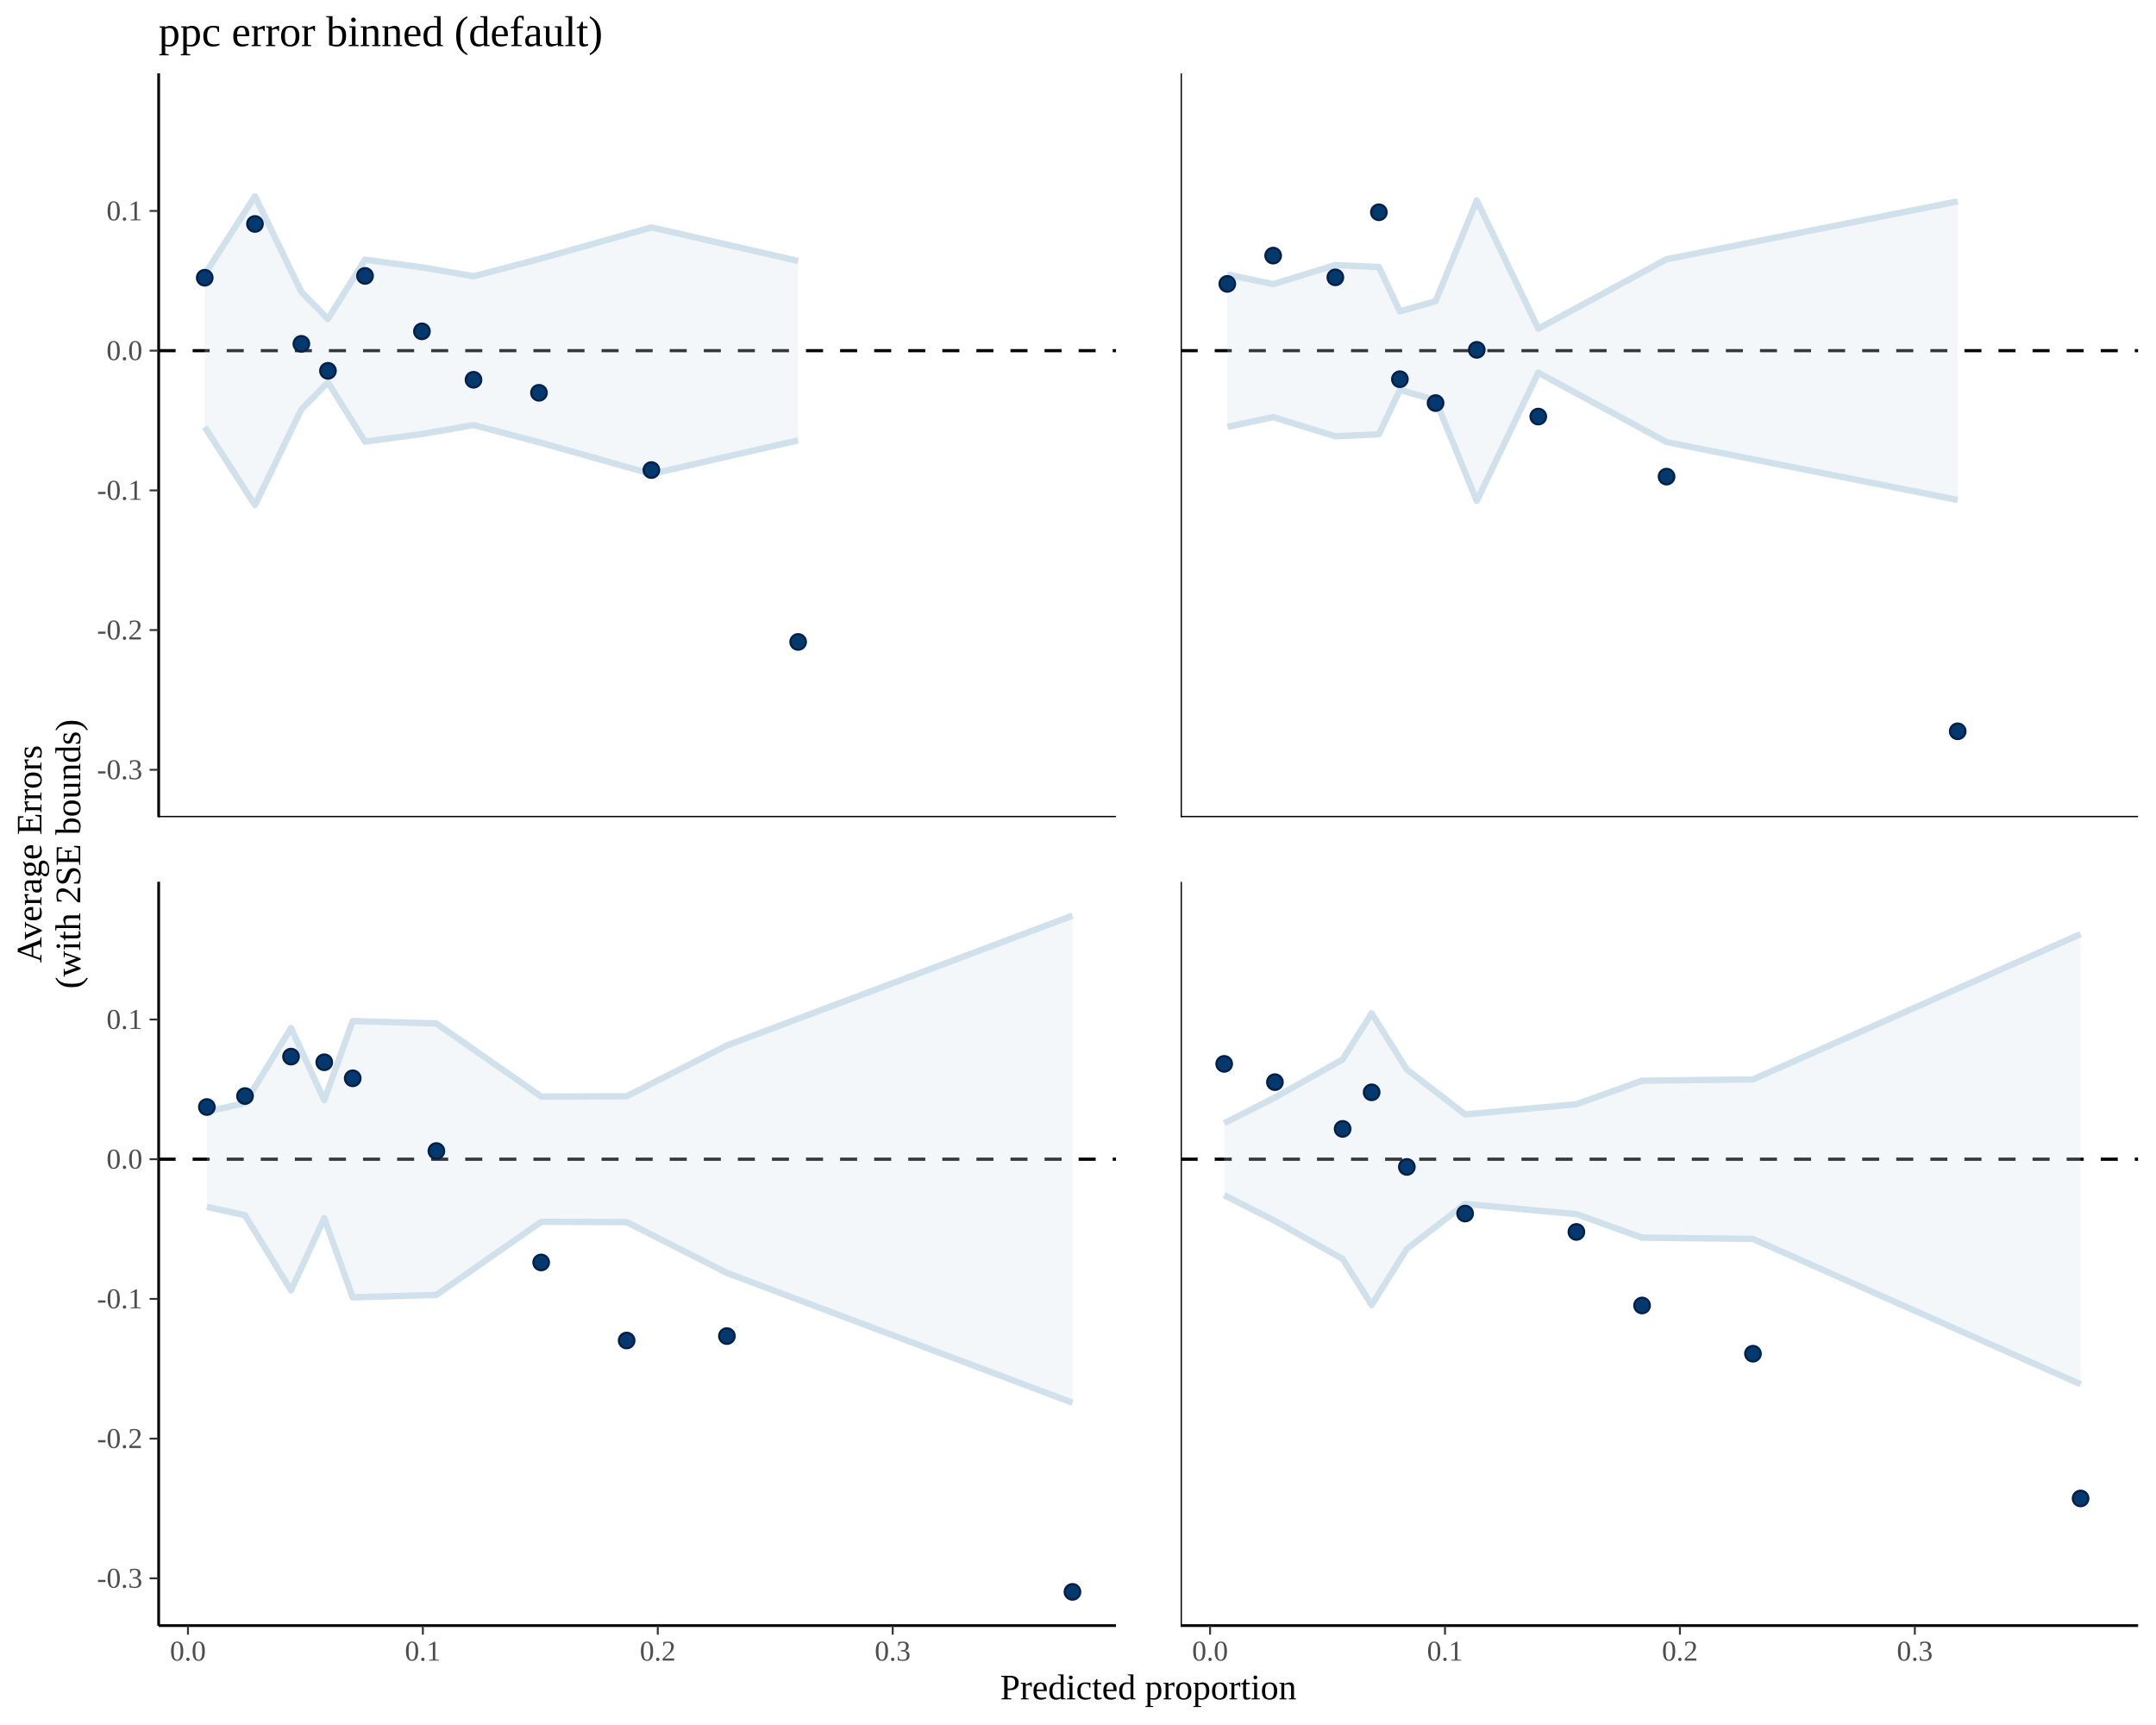
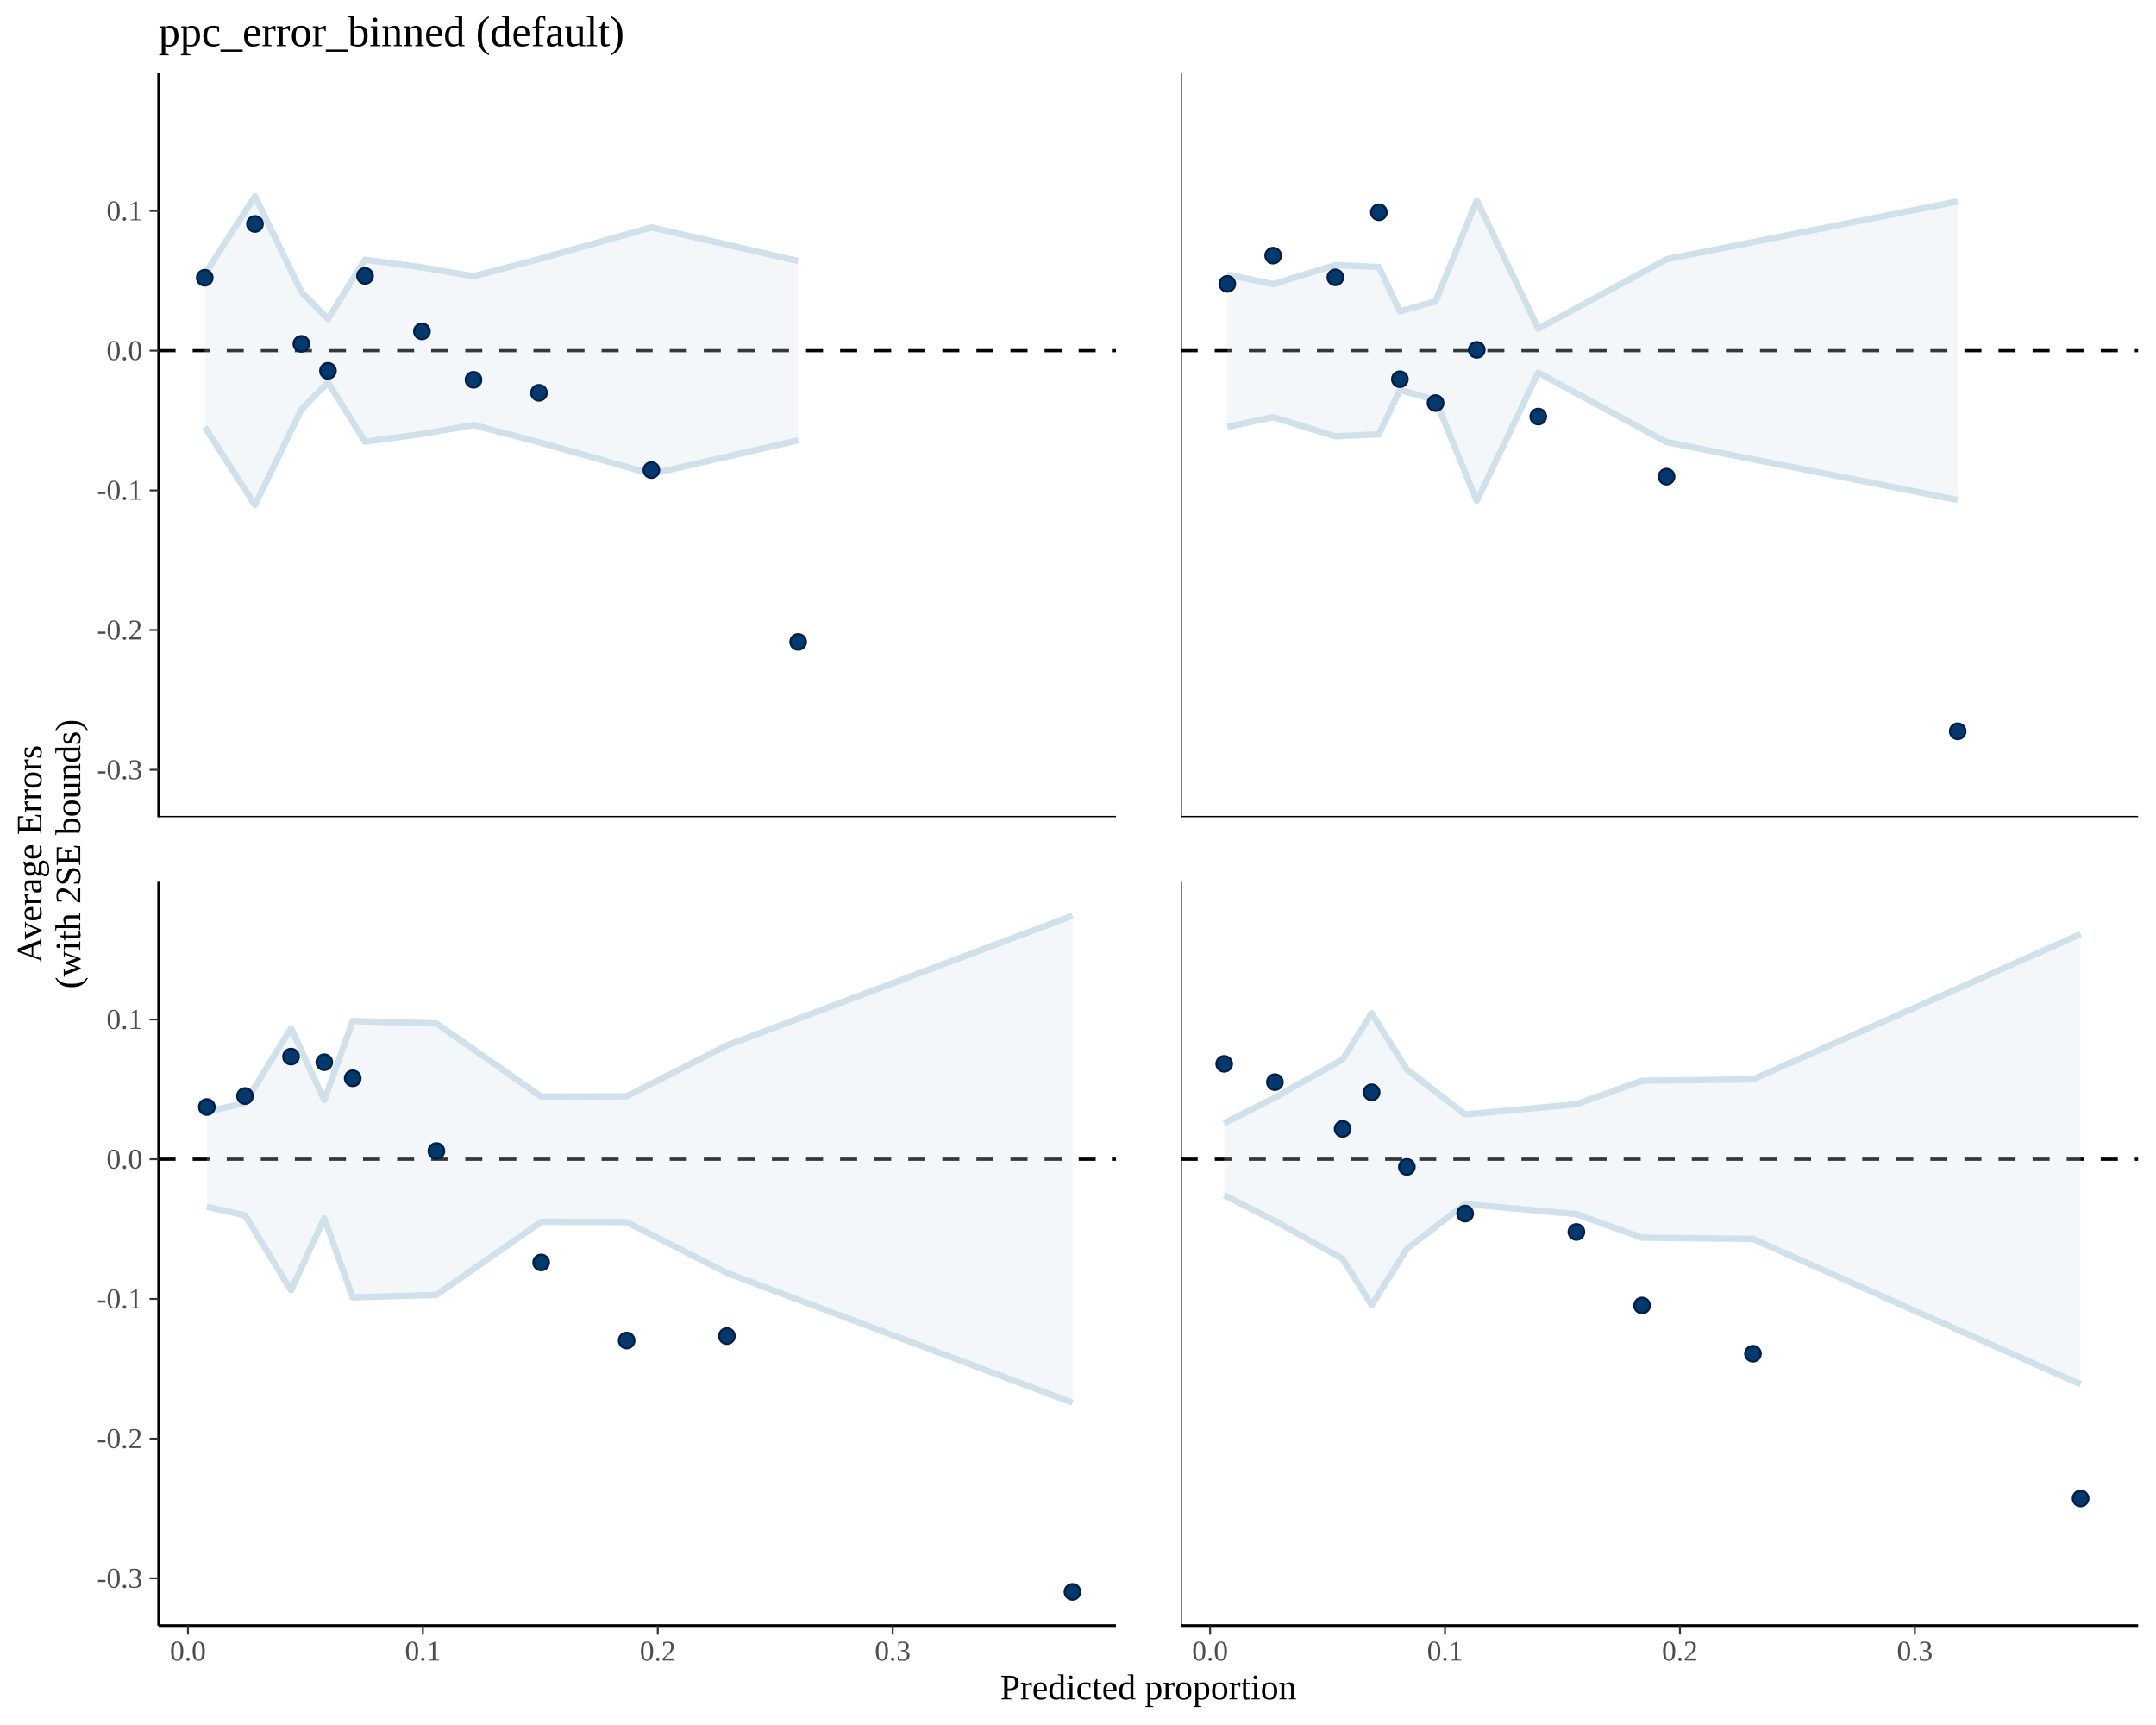
<svg xmlns="http://www.w3.org/2000/svg" viewBox="0 0 720.00 576.00">
  <defs>
    <style type="text/css">
    line, polyline, polygon, path, rect, circle {
      fill: none;
      stroke: #000000;
      stroke-linecap: round;
      stroke-linejoin: round;
      stroke-miterlimit: 10.00;
    }
  </style>
  </defs>
  <rect width="100%" height="100%" style="stroke: none; fill: #FFFFFF;" />
  <defs>
    <clipPath id="cpNTIuOTV8MzcyLjY4fDI3Mi44NnwyNC40OQ==">
      <rect x="52.95" y="24.49" width="319.74" height="248.38" />
    </clipPath>
  </defs>
  <line x1="52.95" y1="117.09" x2="372.68" y2="117.09" style="stroke-width: 1.07; stroke-dasharray: 5.69,5.69; stroke-linecap: butt;" clip-path="url(#cpNTIuOTV8MzcyLjY4fDI3Mi44NnwyNC40OQ==)" />
  <polygon points="68.37,91.61 85.15,65.52 100.64,97.47 109.52,106.51 121.90,86.71 140.90,89.26 158.13,92.25 179.99,86.52 217.53,75.92 266.54,87.14 266.54,147.04 217.53,158.26 179.99,147.66 158.13,141.93 140.90,144.92 121.90,147.47 109.52,127.67 100.64,136.71 85.15,168.66 68.37,142.57 " style="stroke-width: 1.07; stroke: none; fill: #D1E1EC; fill-opacity: 0.25;" clip-path="url(#cpNTIuOTV8MzcyLjY4fDI3Mi44NnwyNC40OQ==)" />
  <polyline points="68.37,91.61 85.15,65.52 100.64,97.47 109.52,106.51 121.90,86.71 140.90,89.26 158.13,92.25 179.99,86.52 217.53,75.92 266.54,87.14 " style="stroke-width: 2.13; stroke: #D1E1EC; stroke-linecap: butt;" clip-path="url(#cpNTIuOTV8MzcyLjY4fDI3Mi44NnwyNC40OQ==)" />
  <polyline points="68.37,142.57 85.15,168.66 100.64,136.71 109.52,127.67 121.90,147.47 140.90,144.92 158.13,141.93 179.99,147.66 217.53,158.26 266.54,147.04 " style="stroke-width: 2.13; stroke: #D1E1EC; stroke-linecap: butt;" clip-path="url(#cpNTIuOTV8MzcyLjY4fDI3Mi44NnwyNC40OQ==)" />
  <circle cx="68.37" cy="92.74" r="1.95pt" style="stroke-width: 0.71; stroke: #011F4B; fill: #03396C;" clip-path="url(#cpNTIuOTV8MzcyLjY4fDI3Mi44NnwyNC40OQ==)" />
  <circle cx="85.15" cy="74.78" r="1.95pt" style="stroke-width: 0.71; stroke: #011F4B; fill: #03396C;" clip-path="url(#cpNTIuOTV8MzcyLjY4fDI3Mi44NnwyNC40OQ==)" />
  <circle cx="100.64" cy="114.81" r="1.95pt" style="stroke-width: 0.71; stroke: #011F4B; fill: #03396C;" clip-path="url(#cpNTIuOTV8MzcyLjY4fDI3Mi44NnwyNC40OQ==)" />
  <circle cx="109.52" cy="123.82" r="1.95pt" style="stroke-width: 0.71; stroke: #011F4B; fill: #03396C;" clip-path="url(#cpNTIuOTV8MzcyLjY4fDI3Mi44NnwyNC40OQ==)" />
  <circle cx="121.90" cy="92.13" r="1.95pt" style="stroke-width: 0.71; stroke: #011F4B; fill: #03396C;" clip-path="url(#cpNTIuOTV8MzcyLjY4fDI3Mi44NnwyNC40OQ==)" />
  <circle cx="140.90" cy="110.64" r="1.95pt" style="stroke-width: 0.71; stroke: #011F4B; fill: #03396C;" clip-path="url(#cpNTIuOTV8MzcyLjY4fDI3Mi44NnwyNC40OQ==)" />
  <circle cx="158.13" cy="126.81" r="1.95pt" style="stroke-width: 0.71; stroke: #011F4B; fill: #03396C;" clip-path="url(#cpNTIuOTV8MzcyLjY4fDI3Mi44NnwyNC40OQ==)" />
  <circle cx="179.99" cy="131.16" r="1.95pt" style="stroke-width: 0.71; stroke: #011F4B; fill: #03396C;" clip-path="url(#cpNTIuOTV8MzcyLjY4fDI3Mi44NnwyNC40OQ==)" />
  <circle cx="217.53" cy="156.96" r="1.95pt" style="stroke-width: 0.71; stroke: #011F4B; fill: #03396C;" clip-path="url(#cpNTIuOTV8MzcyLjY4fDI3Mi44NnwyNC40OQ==)" />
  <circle cx="266.54" cy="214.35" r="1.95pt" style="stroke-width: 0.71; stroke: #011F4B; fill: #03396C;" clip-path="url(#cpNTIuOTV8MzcyLjY4fDI3Mi44NnwyNC40OQ==)" />
  <line x1="52.95" y1="272.86" x2="372.68" y2="272.86" style="stroke-width: 0.85; stroke-linecap: butt;" clip-path="url(#cpNTIuOTV8MzcyLjY4fDI3Mi44NnwyNC40OQ==)" />
  <line x1="52.95" y1="272.86" x2="52.95" y2="24.49" style="stroke-width: 0.85; stroke-linecap: butt;" clip-path="url(#cpNTIuOTV8MzcyLjY4fDI3Mi44NnwyNC40OQ==)" />
  <defs>
    <clipPath id="cpMC4wMHw3MjAuMDB8NTc2LjAwfDAuMDA=">
      <rect x="0.00" y="0.00" width="720.00" height="576.00" />
    </clipPath>
  </defs>
  <defs>
    <clipPath id="cpNTIuOTV8MzcyLjY4fDU0Mi44NHwyOTQuNDY=">
      <rect x="52.95" y="294.46" width="319.74" height="248.38" />
    </clipPath>
  </defs>
  <line x1="52.95" y1="387.07" x2="372.68" y2="387.07" style="stroke-width: 1.07; stroke-dasharray: 5.69,5.69; stroke-linecap: butt;" clip-path="url(#cpNTIuOTV8MzcyLjY4fDU0Mi44NHwyOTQuNDY=)" />
  <polygon points="69.08,371.17 81.82,368.34 97.19,343.28 108.29,367.37 117.79,340.94 145.73,341.75 180.72,366.15 209.27,366.06 242.75,349.09 358.15,305.75 358.15,468.38 242.75,425.04 209.27,408.08 180.72,407.98 145.73,432.39 117.79,433.20 108.29,406.77 97.19,430.86 81.82,405.80 69.08,402.97 " style="stroke-width: 1.07; stroke: none; fill: #D1E1EC; fill-opacity: 0.25;" clip-path="url(#cpNTIuOTV8MzcyLjY4fDU0Mi44NHwyOTQuNDY=)" />
  <polyline points="69.08,371.17 81.82,368.34 97.19,343.28 108.29,367.37 117.79,340.94 145.73,341.75 180.72,366.15 209.27,366.06 242.75,349.09 358.15,305.75 " style="stroke-width: 2.13; stroke: #D1E1EC; stroke-linecap: butt;" clip-path="url(#cpNTIuOTV8MzcyLjY4fDU0Mi44NHwyOTQuNDY=)" />
  <polyline points="69.08,402.97 81.82,405.80 97.19,430.86 108.29,406.77 117.79,433.20 145.73,432.39 180.72,407.98 209.27,408.08 242.75,425.04 358.15,468.38 " style="stroke-width: 2.13; stroke: #D1E1EC; stroke-linecap: butt;" clip-path="url(#cpNTIuOTV8MzcyLjY4fDU0Mi44NHwyOTQuNDY=)" />
  <circle cx="69.08" cy="369.65" r="1.95pt" style="stroke-width: 0.71; stroke: #011F4B; fill: #03396C;" clip-path="url(#cpNTIuOTV8MzcyLjY4fDU0Mi44NHwyOTQuNDY=)" />
  <circle cx="81.82" cy="365.98" r="1.95pt" style="stroke-width: 0.71; stroke: #011F4B; fill: #03396C;" clip-path="url(#cpNTIuOTV8MzcyLjY4fDU0Mi44NHwyOTQuNDY=)" />
  <circle cx="97.19" cy="352.82" r="1.95pt" style="stroke-width: 0.71; stroke: #011F4B; fill: #03396C;" clip-path="url(#cpNTIuOTV8MzcyLjY4fDU0Mi44NHwyOTQuNDY=)" />
  <circle cx="108.29" cy="354.70" r="1.95pt" style="stroke-width: 0.71; stroke: #011F4B; fill: #03396C;" clip-path="url(#cpNTIuOTV8MzcyLjY4fDU0Mi44NHwyOTQuNDY=)" />
  <circle cx="117.79" cy="360.06" r="1.95pt" style="stroke-width: 0.71; stroke: #011F4B; fill: #03396C;" clip-path="url(#cpNTIuOTV8MzcyLjY4fDU0Mi44NHwyOTQuNDY=)" />
  <circle cx="145.73" cy="384.34" r="1.95pt" style="stroke-width: 0.71; stroke: #011F4B; fill: #03396C;" clip-path="url(#cpNTIuOTV8MzcyLjY4fDU0Mi44NHwyOTQuNDY=)" />
  <circle cx="180.72" cy="421.55" r="1.95pt" style="stroke-width: 0.71; stroke: #011F4B; fill: #03396C;" clip-path="url(#cpNTIuOTV8MzcyLjY4fDU0Mi44NHwyOTQuNDY=)" />
  <circle cx="209.27" cy="447.61" r="1.95pt" style="stroke-width: 0.71; stroke: #011F4B; fill: #03396C;" clip-path="url(#cpNTIuOTV8MzcyLjY4fDU0Mi44NHwyOTQuNDY=)" />
  <circle cx="242.75" cy="446.13" r="1.95pt" style="stroke-width: 0.71; stroke: #011F4B; fill: #03396C;" clip-path="url(#cpNTIuOTV8MzcyLjY4fDU0Mi44NHwyOTQuNDY=)" />
  <circle cx="358.15" cy="531.55" r="1.95pt" style="stroke-width: 0.71; stroke: #011F4B; fill: #03396C;" clip-path="url(#cpNTIuOTV8MzcyLjY4fDU0Mi44NHwyOTQuNDY=)" />
  <line x1="52.95" y1="542.84" x2="372.68" y2="542.84" style="stroke-width: 0.85; stroke-linecap: butt;" clip-path="url(#cpNTIuOTV8MzcyLjY4fDU0Mi44NHwyOTQuNDY=)" />
  <line x1="52.95" y1="542.84" x2="52.95" y2="294.46" style="stroke-width: 0.85; stroke-linecap: butt;" clip-path="url(#cpNTIuOTV8MzcyLjY4fDU0Mi44NHwyOTQuNDY=)" />
  <defs>
    <clipPath id="cpMC4wMHw3MjAuMDB8NTc2LjAwfDAuMDA=">
      <rect x="0.00" y="0.00" width="720.00" height="576.00" />
    </clipPath>
  </defs>
  <defs>
    <clipPath id="cpMzk0LjI4fDcxNC4wMnwyNzIuODZ8MjQuNDk=">
      <rect x="394.28" y="24.49" width="319.74" height="248.38" />
    </clipPath>
  </defs>
  <line x1="394.28" y1="117.09" x2="714.02" y2="117.09" style="stroke-width: 1.07; stroke-dasharray: 5.69,5.69; stroke-linecap: butt;" clip-path="url(#cpMzk0LjI4fDcxNC4wMnwyNzIuODZ8MjQuNDk=)" />
  <polygon points="409.86,91.66 425.17,94.89 445.94,88.50 460.48,89.16 467.49,103.97 479.41,100.59 493.17,66.93 513.71,109.74 556.55,86.57 653.78,67.24 653.78,166.94 556.55,147.62 513.71,124.44 493.17,167.25 479.41,133.59 467.49,130.21 460.48,145.02 445.94,145.68 425.17,139.29 409.86,142.53 " style="stroke-width: 1.07; stroke: none; fill: #D1E1EC; fill-opacity: 0.25;" clip-path="url(#cpMzk0LjI4fDcxNC4wMnwyNzIuODZ8MjQuNDk=)" />
  <polyline points="409.86,91.66 425.17,94.89 445.94,88.50 460.48,89.16 467.49,103.97 479.41,100.59 493.17,66.93 513.71,109.74 556.55,86.57 653.78,67.24 " style="stroke-width: 2.13; stroke: #D1E1EC; stroke-linecap: butt;" clip-path="url(#cpMzk0LjI4fDcxNC4wMnwyNzIuODZ8MjQuNDk=)" />
  <polyline points="409.86,142.53 425.17,139.29 445.94,145.68 460.48,145.02 467.49,130.21 479.41,133.59 493.17,167.25 513.71,124.44 556.55,147.62 653.78,166.94 " style="stroke-width: 2.13; stroke: #D1E1EC; stroke-linecap: butt;" clip-path="url(#cpMzk0LjI4fDcxNC4wMnwyNzIuODZ8MjQuNDk=)" />
  <circle cx="409.86" cy="94.79" r="1.95pt" style="stroke-width: 0.71; stroke: #011F4B; fill: #03396C;" clip-path="url(#cpMzk0LjI4fDcxNC4wMnwyNzIuODZ8MjQuNDk=)" />
  <circle cx="425.17" cy="85.35" r="1.95pt" style="stroke-width: 0.71; stroke: #011F4B; fill: #03396C;" clip-path="url(#cpMzk0LjI4fDcxNC4wMnwyNzIuODZ8MjQuNDk=)" />
  <circle cx="445.94" cy="92.61" r="1.95pt" style="stroke-width: 0.71; stroke: #011F4B; fill: #03396C;" clip-path="url(#cpMzk0LjI4fDcxNC4wMnwyNzIuODZ8MjQuNDk=)" />
  <circle cx="460.48" cy="70.88" r="1.95pt" style="stroke-width: 0.71; stroke: #011F4B; fill: #03396C;" clip-path="url(#cpMzk0LjI4fDcxNC4wMnwyNzIuODZ8MjQuNDk=)" />
  <circle cx="467.49" cy="126.62" r="1.95pt" style="stroke-width: 0.71; stroke: #011F4B; fill: #03396C;" clip-path="url(#cpMzk0LjI4fDcxNC4wMnwyNzIuODZ8MjQuNDk=)" />
  <circle cx="479.41" cy="134.59" r="1.95pt" style="stroke-width: 0.71; stroke: #011F4B; fill: #03396C;" clip-path="url(#cpMzk0LjI4fDcxNC4wMnwyNzIuODZ8MjQuNDk=)" />
  <circle cx="493.17" cy="116.82" r="1.95pt" style="stroke-width: 0.71; stroke: #011F4B; fill: #03396C;" clip-path="url(#cpMzk0LjI4fDcxNC4wMnwyNzIuODZ8MjQuNDk=)" />
  <circle cx="513.71" cy="139.10" r="1.95pt" style="stroke-width: 0.71; stroke: #011F4B; fill: #03396C;" clip-path="url(#cpMzk0LjI4fDcxNC4wMnwyNzIuODZ8MjQuNDk=)" />
  <circle cx="556.55" cy="159.15" r="1.95pt" style="stroke-width: 0.71; stroke: #011F4B; fill: #03396C;" clip-path="url(#cpMzk0LjI4fDcxNC4wMnwyNzIuODZ8MjQuNDk=)" />
  <circle cx="653.78" cy="244.19" r="1.95pt" style="stroke-width: 0.71; stroke: #011F4B; fill: #03396C;" clip-path="url(#cpMzk0LjI4fDcxNC4wMnwyNzIuODZ8MjQuNDk=)" />
  <line x1="394.28" y1="272.86" x2="714.02" y2="272.86" style="stroke-width: 0.85; stroke-linecap: butt;" clip-path="url(#cpMzk0LjI4fDcxNC4wMnwyNzIuODZ8MjQuNDk=)" />
  <line x1="394.28" y1="272.86" x2="394.28" y2="24.49" style="stroke-width: 0.85; stroke-linecap: butt;" clip-path="url(#cpMzk0LjI4fDcxNC4wMnwyNzIuODZ8MjQuNDk=)" />
  <defs>
    <clipPath id="cpMC4wMHw3MjAuMDB8NTc2LjAwfDAuMDA=">
      <rect x="0.00" y="0.00" width="720.00" height="576.00" />
    </clipPath>
  </defs>
  <defs>
    <clipPath id="cpMzk0LjI4fDcxNC4wMnw1NDIuODR8Mjk0LjQ2">
      <rect x="394.28" y="294.46" width="319.74" height="248.38" />
    </clipPath>
  </defs>
  <line x1="394.28" y1="387.07" x2="714.02" y2="387.07" style="stroke-width: 1.07; stroke-dasharray: 5.69,5.69; stroke-linecap: butt;" clip-path="url(#cpMzk0LjI4fDcxNC4wMnw1NDIuODR8Mjk0LjQ2)" />
  <polygon points="408.82,375.07 425.76,366.48 448.37,353.77 458.06,338.36 469.82,357.11 489.28,372.12 526.44,368.72 548.37,360.86 585.40,360.44 694.82,311.91 694.82,462.23 585.40,413.69 548.37,413.27 526.44,405.42 489.28,402.01 469.82,417.03 458.06,435.77 448.37,420.36 425.76,407.66 408.82,399.07 " style="stroke-width: 1.07; stroke: none; fill: #D1E1EC; fill-opacity: 0.25;" clip-path="url(#cpMzk0LjI4fDcxNC4wMnw1NDIuODR8Mjk0LjQ2)" />
  <polyline points="408.82,375.07 425.76,366.48 448.37,353.77 458.06,338.36 469.82,357.11 489.28,372.12 526.44,368.72 548.37,360.86 585.40,360.44 694.82,311.91 " style="stroke-width: 2.13; stroke: #D1E1EC; stroke-linecap: butt;" clip-path="url(#cpMzk0LjI4fDcxNC4wMnw1NDIuODR8Mjk0LjQ2)" />
  <polyline points="408.82,399.07 425.76,407.66 448.37,420.36 458.06,435.77 469.82,417.03 489.28,402.01 526.44,405.42 548.37,413.27 585.40,413.69 694.82,462.23 " style="stroke-width: 2.13; stroke: #D1E1EC; stroke-linecap: butt;" clip-path="url(#cpMzk0LjI4fDcxNC4wMnw1NDIuODR8Mjk0LjQ2)" />
  <circle cx="408.82" cy="355.24" r="1.95pt" style="stroke-width: 0.71; stroke: #011F4B; fill: #03396C;" clip-path="url(#cpMzk0LjI4fDcxNC4wMnw1NDIuODR8Mjk0LjQ2)" />
  <circle cx="425.76" cy="361.34" r="1.95pt" style="stroke-width: 0.71; stroke: #011F4B; fill: #03396C;" clip-path="url(#cpMzk0LjI4fDcxNC4wMnw1NDIuODR8Mjk0LjQ2)" />
  <circle cx="448.37" cy="376.95" r="1.95pt" style="stroke-width: 0.71; stroke: #011F4B; fill: #03396C;" clip-path="url(#cpMzk0LjI4fDcxNC4wMnw1NDIuODR8Mjk0LjQ2)" />
  <circle cx="458.06" cy="364.74" r="1.95pt" style="stroke-width: 0.71; stroke: #011F4B; fill: #03396C;" clip-path="url(#cpMzk0LjI4fDcxNC4wMnw1NDIuODR8Mjk0LjQ2)" />
  <circle cx="469.82" cy="389.65" r="1.95pt" style="stroke-width: 0.71; stroke: #011F4B; fill: #03396C;" clip-path="url(#cpMzk0LjI4fDcxNC4wMnw1NDIuODR8Mjk0LjQ2)" />
  <circle cx="489.28" cy="405.22" r="1.95pt" style="stroke-width: 0.71; stroke: #011F4B; fill: #03396C;" clip-path="url(#cpMzk0LjI4fDcxNC4wMnw1NDIuODR8Mjk0LjQ2)" />
  <circle cx="526.44" cy="411.36" r="1.95pt" style="stroke-width: 0.71; stroke: #011F4B; fill: #03396C;" clip-path="url(#cpMzk0LjI4fDcxNC4wMnw1NDIuODR8Mjk0LjQ2)" />
  <circle cx="548.37" cy="435.92" r="1.95pt" style="stroke-width: 0.71; stroke: #011F4B; fill: #03396C;" clip-path="url(#cpMzk0LjI4fDcxNC4wMnw1NDIuODR8Mjk0LjQ2)" />
  <circle cx="585.40" cy="452.02" r="1.95pt" style="stroke-width: 0.71; stroke: #011F4B; fill: #03396C;" clip-path="url(#cpMzk0LjI4fDcxNC4wMnw1NDIuODR8Mjk0LjQ2)" />
  <circle cx="694.82" cy="500.35" r="1.95pt" style="stroke-width: 0.71; stroke: #011F4B; fill: #03396C;" clip-path="url(#cpMzk0LjI4fDcxNC4wMnw1NDIuODR8Mjk0LjQ2)" />
  <line x1="394.28" y1="542.84" x2="714.02" y2="542.84" style="stroke-width: 0.85; stroke-linecap: butt;" clip-path="url(#cpMzk0LjI4fDcxNC4wMnw1NDIuODR8Mjk0LjQ2)" />
  <line x1="394.28" y1="542.84" x2="394.28" y2="294.46" style="stroke-width: 0.85; stroke-linecap: butt;" clip-path="url(#cpMzk0LjI4fDcxNC4wMnw1NDIuODR8Mjk0LjQ2)" />
  <defs>
    <clipPath id="cpMC4wMHw3MjAuMDB8NTc2LjAwfDAuMDA=">
      <rect x="0.00" y="0.00" width="720.00" height="576.00" />
    </clipPath>
  </defs>
  <defs>
    <clipPath id="cpNTIuOTV8MzcyLjY4fDI5NC40NnwyOTQuNDY=">
      <rect x="52.95" y="294.46" width="319.74" height="0.00" />
    </clipPath>
  </defs>
  <defs>
    <clipPath id="cpMC4wMHw3MjAuMDB8NTc2LjAwfDAuMDA=">
      <rect x="0.00" y="0.00" width="720.00" height="576.00" />
    </clipPath>
  </defs>
  <defs>
    <clipPath id="cpMzk0LjI4fDcxNC4wMnwyOTQuNDZ8Mjk0LjQ2">
      <rect x="394.28" y="294.46" width="319.74" height="0.00" />
    </clipPath>
  </defs>
  <defs>
    <clipPath id="cpMC4wMHw3MjAuMDB8NTc2LjAwfDAuMDA=">
      <rect x="0.00" y="0.00" width="720.00" height="576.00" />
    </clipPath>
  </defs>
  <defs>
    <clipPath id="cpNTIuOTV8MzcyLjY4fDI0LjQ5fDI0LjQ5">
      <rect x="52.95" y="24.49" width="319.74" height="0.00" />
    </clipPath>
  </defs>
  <defs>
    <clipPath id="cpMC4wMHw3MjAuMDB8NTc2LjAwfDAuMDA=">
      <rect x="0.00" y="0.00" width="720.00" height="576.00" />
    </clipPath>
  </defs>
  <defs>
    <clipPath id="cpMzk0LjI4fDcxNC4wMnwyNC40OXwyNC40OQ==">
      <rect x="394.28" y="24.49" width="319.74" height="0.00" />
    </clipPath>
  </defs>
  <defs>
    <clipPath id="cpMC4wMHw3MjAuMDB8NTc2LjAwfDAuMDA=">
      <rect x="0.00" y="0.00" width="720.00" height="576.00" />
    </clipPath>
  </defs>
  <polyline points="52.95,542.84 372.68,542.84 " style="stroke-width: 0.85; stroke-linecap: butt;" clip-path="url(#cpMC4wMHw3MjAuMDB8NTc2LjAwfDAuMDA=)" />
  <polyline points="62.77,545.83 62.77,542.84 " style="stroke-width: 0.64; stroke: #333333; stroke-linecap: butt;" clip-path="url(#cpMC4wMHw3MjAuMDB8NTc2LjAwfDAuMDA=)" />
  <polyline points="141.22,545.83 141.22,542.84 " style="stroke-width: 0.64; stroke: #333333; stroke-linecap: butt;" clip-path="url(#cpMC4wMHw3MjAuMDB8NTc2LjAwfDAuMDA=)" />
  <polyline points="219.67,545.83 219.67,542.84 " style="stroke-width: 0.64; stroke: #333333; stroke-linecap: butt;" clip-path="url(#cpMC4wMHw3MjAuMDB8NTc2LjAwfDAuMDA=)" />
  <polyline points="298.12,545.83 298.12,542.84 " style="stroke-width: 0.64; stroke: #333333; stroke-linecap: butt;" clip-path="url(#cpMC4wMHw3MjAuMDB8NTc2LjAwfDAuMDA=)" />
  <g clip-path="url(#cpMC4wMHw3MjAuMDB8NTc2LjAwfDAuMDA=)">
    <text x="56.77" y="554.50" style="font-size: 9.60px; fill: #4D4D4D; font-family: Liberation Serif;" textLength="12.00px" lengthAdjust="spacingAndGlyphs">0.0</text>
  </g>
  <g clip-path="url(#cpMC4wMHw3MjAuMDB8NTc2LjAwfDAuMDA=)">
    <text x="135.22" y="554.50" style="font-size: 9.60px; fill: #4D4D4D; font-family: Liberation Serif;" textLength="12.00px" lengthAdjust="spacingAndGlyphs">0.1</text>
  </g>
  <g clip-path="url(#cpMC4wMHw3MjAuMDB8NTc2LjAwfDAuMDA=)">
    <text x="213.67" y="554.50" style="font-size: 9.60px; fill: #4D4D4D; font-family: Liberation Serif;" textLength="12.00px" lengthAdjust="spacingAndGlyphs">0.2</text>
  </g>
  <g clip-path="url(#cpMC4wMHw3MjAuMDB8NTc2LjAwfDAuMDA=)">
    <text x="292.12" y="554.50" style="font-size: 9.60px; fill: #4D4D4D; font-family: Liberation Serif;" textLength="12.00px" lengthAdjust="spacingAndGlyphs">0.3</text>
  </g>
  <polyline points="394.28,542.84 714.02,542.84 " style="stroke-width: 0.85; stroke-linecap: butt;" clip-path="url(#cpMC4wMHw3MjAuMDB8NTc2LjAwfDAuMDA=)" />
  <polyline points="404.11,545.83 404.11,542.84 " style="stroke-width: 0.64; stroke: #333333; stroke-linecap: butt;" clip-path="url(#cpMC4wMHw3MjAuMDB8NTc2LjAwfDAuMDA=)" />
  <polyline points="482.56,545.83 482.56,542.84 " style="stroke-width: 0.64; stroke: #333333; stroke-linecap: butt;" clip-path="url(#cpMC4wMHw3MjAuMDB8NTc2LjAwfDAuMDA=)" />
  <polyline points="561.01,545.83 561.01,542.84 " style="stroke-width: 0.64; stroke: #333333; stroke-linecap: butt;" clip-path="url(#cpMC4wMHw3MjAuMDB8NTc2LjAwfDAuMDA=)" />
  <polyline points="639.46,545.83 639.46,542.84 " style="stroke-width: 0.64; stroke: #333333; stroke-linecap: butt;" clip-path="url(#cpMC4wMHw3MjAuMDB8NTc2LjAwfDAuMDA=)" />
  <g clip-path="url(#cpMC4wMHw3MjAuMDB8NTc2LjAwfDAuMDA=)">
    <text x="398.11" y="554.50" style="font-size: 9.60px; fill: #4D4D4D; font-family: Liberation Serif;" textLength="12.00px" lengthAdjust="spacingAndGlyphs">0.0</text>
  </g>
  <g clip-path="url(#cpMC4wMHw3MjAuMDB8NTc2LjAwfDAuMDA=)">
    <text x="476.56" y="554.50" style="font-size: 9.60px; fill: #4D4D4D; font-family: Liberation Serif;" textLength="12.00px" lengthAdjust="spacingAndGlyphs">0.1</text>
  </g>
  <g clip-path="url(#cpMC4wMHw3MjAuMDB8NTc2LjAwfDAuMDA=)">
    <text x="555.01" y="554.50" style="font-size: 9.60px; fill: #4D4D4D; font-family: Liberation Serif;" textLength="12.00px" lengthAdjust="spacingAndGlyphs">0.2</text>
  </g>
  <g clip-path="url(#cpMC4wMHw3MjAuMDB8NTc2LjAwfDAuMDA=)">
    <text x="633.46" y="554.50" style="font-size: 9.60px; fill: #4D4D4D; font-family: Liberation Serif;" textLength="12.00px" lengthAdjust="spacingAndGlyphs">0.3</text>
  </g>
  <polyline points="52.95,272.86 52.95,24.49 " style="stroke-width: 0.85; stroke-linecap: butt;" clip-path="url(#cpMC4wMHw3MjAuMDB8NTc2LjAwfDAuMDA=)" />
  <g clip-path="url(#cpMC4wMHw3MjAuMDB8NTc2LjAwfDAuMDA=)">
    <text x="32.38" y="260.18" style="font-size: 9.60px; fill: #4D4D4D; font-family: Liberation Serif;" textLength="15.19px" lengthAdjust="spacingAndGlyphs">-0.3</text>
  </g>
  <g clip-path="url(#cpMC4wMHw3MjAuMDB8NTc2LjAwfDAuMDA=)">
    <text x="32.38" y="213.53" style="font-size: 9.60px; fill: #4D4D4D; font-family: Liberation Serif;" textLength="15.19px" lengthAdjust="spacingAndGlyphs">-0.2</text>
  </g>
  <g clip-path="url(#cpMC4wMHw3MjAuMDB8NTc2LjAwfDAuMDA=)">
    <text x="32.38" y="166.88" style="font-size: 9.60px; fill: #4D4D4D; font-family: Liberation Serif;" textLength="15.19px" lengthAdjust="spacingAndGlyphs">-0.1</text>
  </g>
  <g clip-path="url(#cpMC4wMHw3MjAuMDB8NTc2LjAwfDAuMDA=)">
    <text x="35.57" y="120.23" style="font-size: 9.60px; fill: #4D4D4D; font-family: Liberation Serif;" textLength="12.00px" lengthAdjust="spacingAndGlyphs">0.0</text>
  </g>
  <g clip-path="url(#cpMC4wMHw3MjAuMDB8NTc2LjAwfDAuMDA=)">
    <text x="35.57" y="73.58" style="font-size: 9.60px; fill: #4D4D4D; font-family: Liberation Serif;" textLength="12.00px" lengthAdjust="spacingAndGlyphs">0.1</text>
  </g>
  <polyline points="49.96,257.04 52.95,257.04 " style="stroke-width: 0.64; stroke: #333333; stroke-linecap: butt;" clip-path="url(#cpMC4wMHw3MjAuMDB8NTc2LjAwfDAuMDA=)" />
  <polyline points="49.96,210.39 52.95,210.39 " style="stroke-width: 0.64; stroke: #333333; stroke-linecap: butt;" clip-path="url(#cpMC4wMHw3MjAuMDB8NTc2LjAwfDAuMDA=)" />
  <polyline points="49.96,163.74 52.95,163.74 " style="stroke-width: 0.64; stroke: #333333; stroke-linecap: butt;" clip-path="url(#cpMC4wMHw3MjAuMDB8NTc2LjAwfDAuMDA=)" />
  <polyline points="49.96,117.09 52.95,117.09 " style="stroke-width: 0.64; stroke: #333333; stroke-linecap: butt;" clip-path="url(#cpMC4wMHw3MjAuMDB8NTc2LjAwfDAuMDA=)" />
  <polyline points="49.96,70.44 52.95,70.44 " style="stroke-width: 0.64; stroke: #333333; stroke-linecap: butt;" clip-path="url(#cpMC4wMHw3MjAuMDB8NTc2LjAwfDAuMDA=)" />
  <polyline points="52.95,542.84 52.95,294.46 " style="stroke-width: 0.85; stroke-linecap: butt;" clip-path="url(#cpMC4wMHw3MjAuMDB8NTc2LjAwfDAuMDA=)" />
  <g clip-path="url(#cpMC4wMHw3MjAuMDB8NTc2LjAwfDAuMDA=)">
    <text x="32.38" y="530.16" style="font-size: 9.60px; fill: #4D4D4D; font-family: Liberation Serif;" textLength="15.19px" lengthAdjust="spacingAndGlyphs">-0.3</text>
  </g>
  <g clip-path="url(#cpMC4wMHw3MjAuMDB8NTc2LjAwfDAuMDA=)">
    <text x="32.38" y="483.51" style="font-size: 9.60px; fill: #4D4D4D; font-family: Liberation Serif;" textLength="15.19px" lengthAdjust="spacingAndGlyphs">-0.2</text>
  </g>
  <g clip-path="url(#cpMC4wMHw3MjAuMDB8NTc2LjAwfDAuMDA=)">
    <text x="32.38" y="436.86" style="font-size: 9.60px; fill: #4D4D4D; font-family: Liberation Serif;" textLength="15.19px" lengthAdjust="spacingAndGlyphs">-0.1</text>
  </g>
  <g clip-path="url(#cpMC4wMHw3MjAuMDB8NTc2LjAwfDAuMDA=)">
    <text x="35.57" y="390.21" style="font-size: 9.60px; fill: #4D4D4D; font-family: Liberation Serif;" textLength="12.00px" lengthAdjust="spacingAndGlyphs">0.0</text>
  </g>
  <g clip-path="url(#cpMC4wMHw3MjAuMDB8NTc2LjAwfDAuMDA=)">
    <text x="35.57" y="343.56" style="font-size: 9.60px; fill: #4D4D4D; font-family: Liberation Serif;" textLength="12.00px" lengthAdjust="spacingAndGlyphs">0.1</text>
  </g>
  <polyline points="49.96,527.02 52.95,527.02 " style="stroke-width: 0.64; stroke: #333333; stroke-linecap: butt;" clip-path="url(#cpMC4wMHw3MjAuMDB8NTc2LjAwfDAuMDA=)" />
  <polyline points="49.96,480.37 52.95,480.37 " style="stroke-width: 0.64; stroke: #333333; stroke-linecap: butt;" clip-path="url(#cpMC4wMHw3MjAuMDB8NTc2LjAwfDAuMDA=)" />
  <polyline points="49.96,433.72 52.95,433.72 " style="stroke-width: 0.64; stroke: #333333; stroke-linecap: butt;" clip-path="url(#cpMC4wMHw3MjAuMDB8NTc2LjAwfDAuMDA=)" />
  <polyline points="49.96,387.07 52.95,387.07 " style="stroke-width: 0.64; stroke: #333333; stroke-linecap: butt;" clip-path="url(#cpMC4wMHw3MjAuMDB8NTc2LjAwfDAuMDA=)" />
  <polyline points="49.96,340.42 52.95,340.42 " style="stroke-width: 0.64; stroke: #333333; stroke-linecap: butt;" clip-path="url(#cpMC4wMHw3MjAuMDB8NTc2LjAwfDAuMDA=)" />
  <g clip-path="url(#cpMC4wMHw3MjAuMDB8NTc2LjAwfDAuMDA=)">
    <text x="334.00" y="567.43" style="font-size: 12.00px; font-family: Liberation Serif;" textLength="98.97px" lengthAdjust="spacingAndGlyphs">Predicted proportion</text>
  </g>
  <g clip-path="url(#cpMC4wMHw3MjAuMDB8NTc2LjAwfDAuMDA=)">
    <text transform="translate(13.84,321.55) rotate(-90)" style="font-size: 12.00px; font-family: Liberation Serif;" textLength="75.77px" lengthAdjust="spacingAndGlyphs">Average Errors </text>
  </g>
  <g clip-path="url(#cpMC4wMHw3MjAuMDB8NTc2LjAwfDAuMDA=)">
    <text transform="translate(26.80,330.16) rotate(-90)" style="font-size: 12.00px; font-family: Liberation Serif;" textLength="93.00px" lengthAdjust="spacingAndGlyphs"> (with 2SE bounds)</text>
  </g>
  <g clip-path="url(#cpMC4wMHw3MjAuMDB8NTc2LjAwfDAuMDA=)">
-     <text x="52.95" y="15.40" style="font-size: 14.40px; font-family: Liberation Serif;" textLength="148.34px" lengthAdjust="spacingAndGlyphs">ppc error binned (default)</text>
+     <text x="52.95" y="15.40" style="font-size: 14.40px; font-family: Liberation Serif;" textLength="155.56px" lengthAdjust="spacingAndGlyphs">ppc_error_binned (default)</text>
  </g>
</svg>
